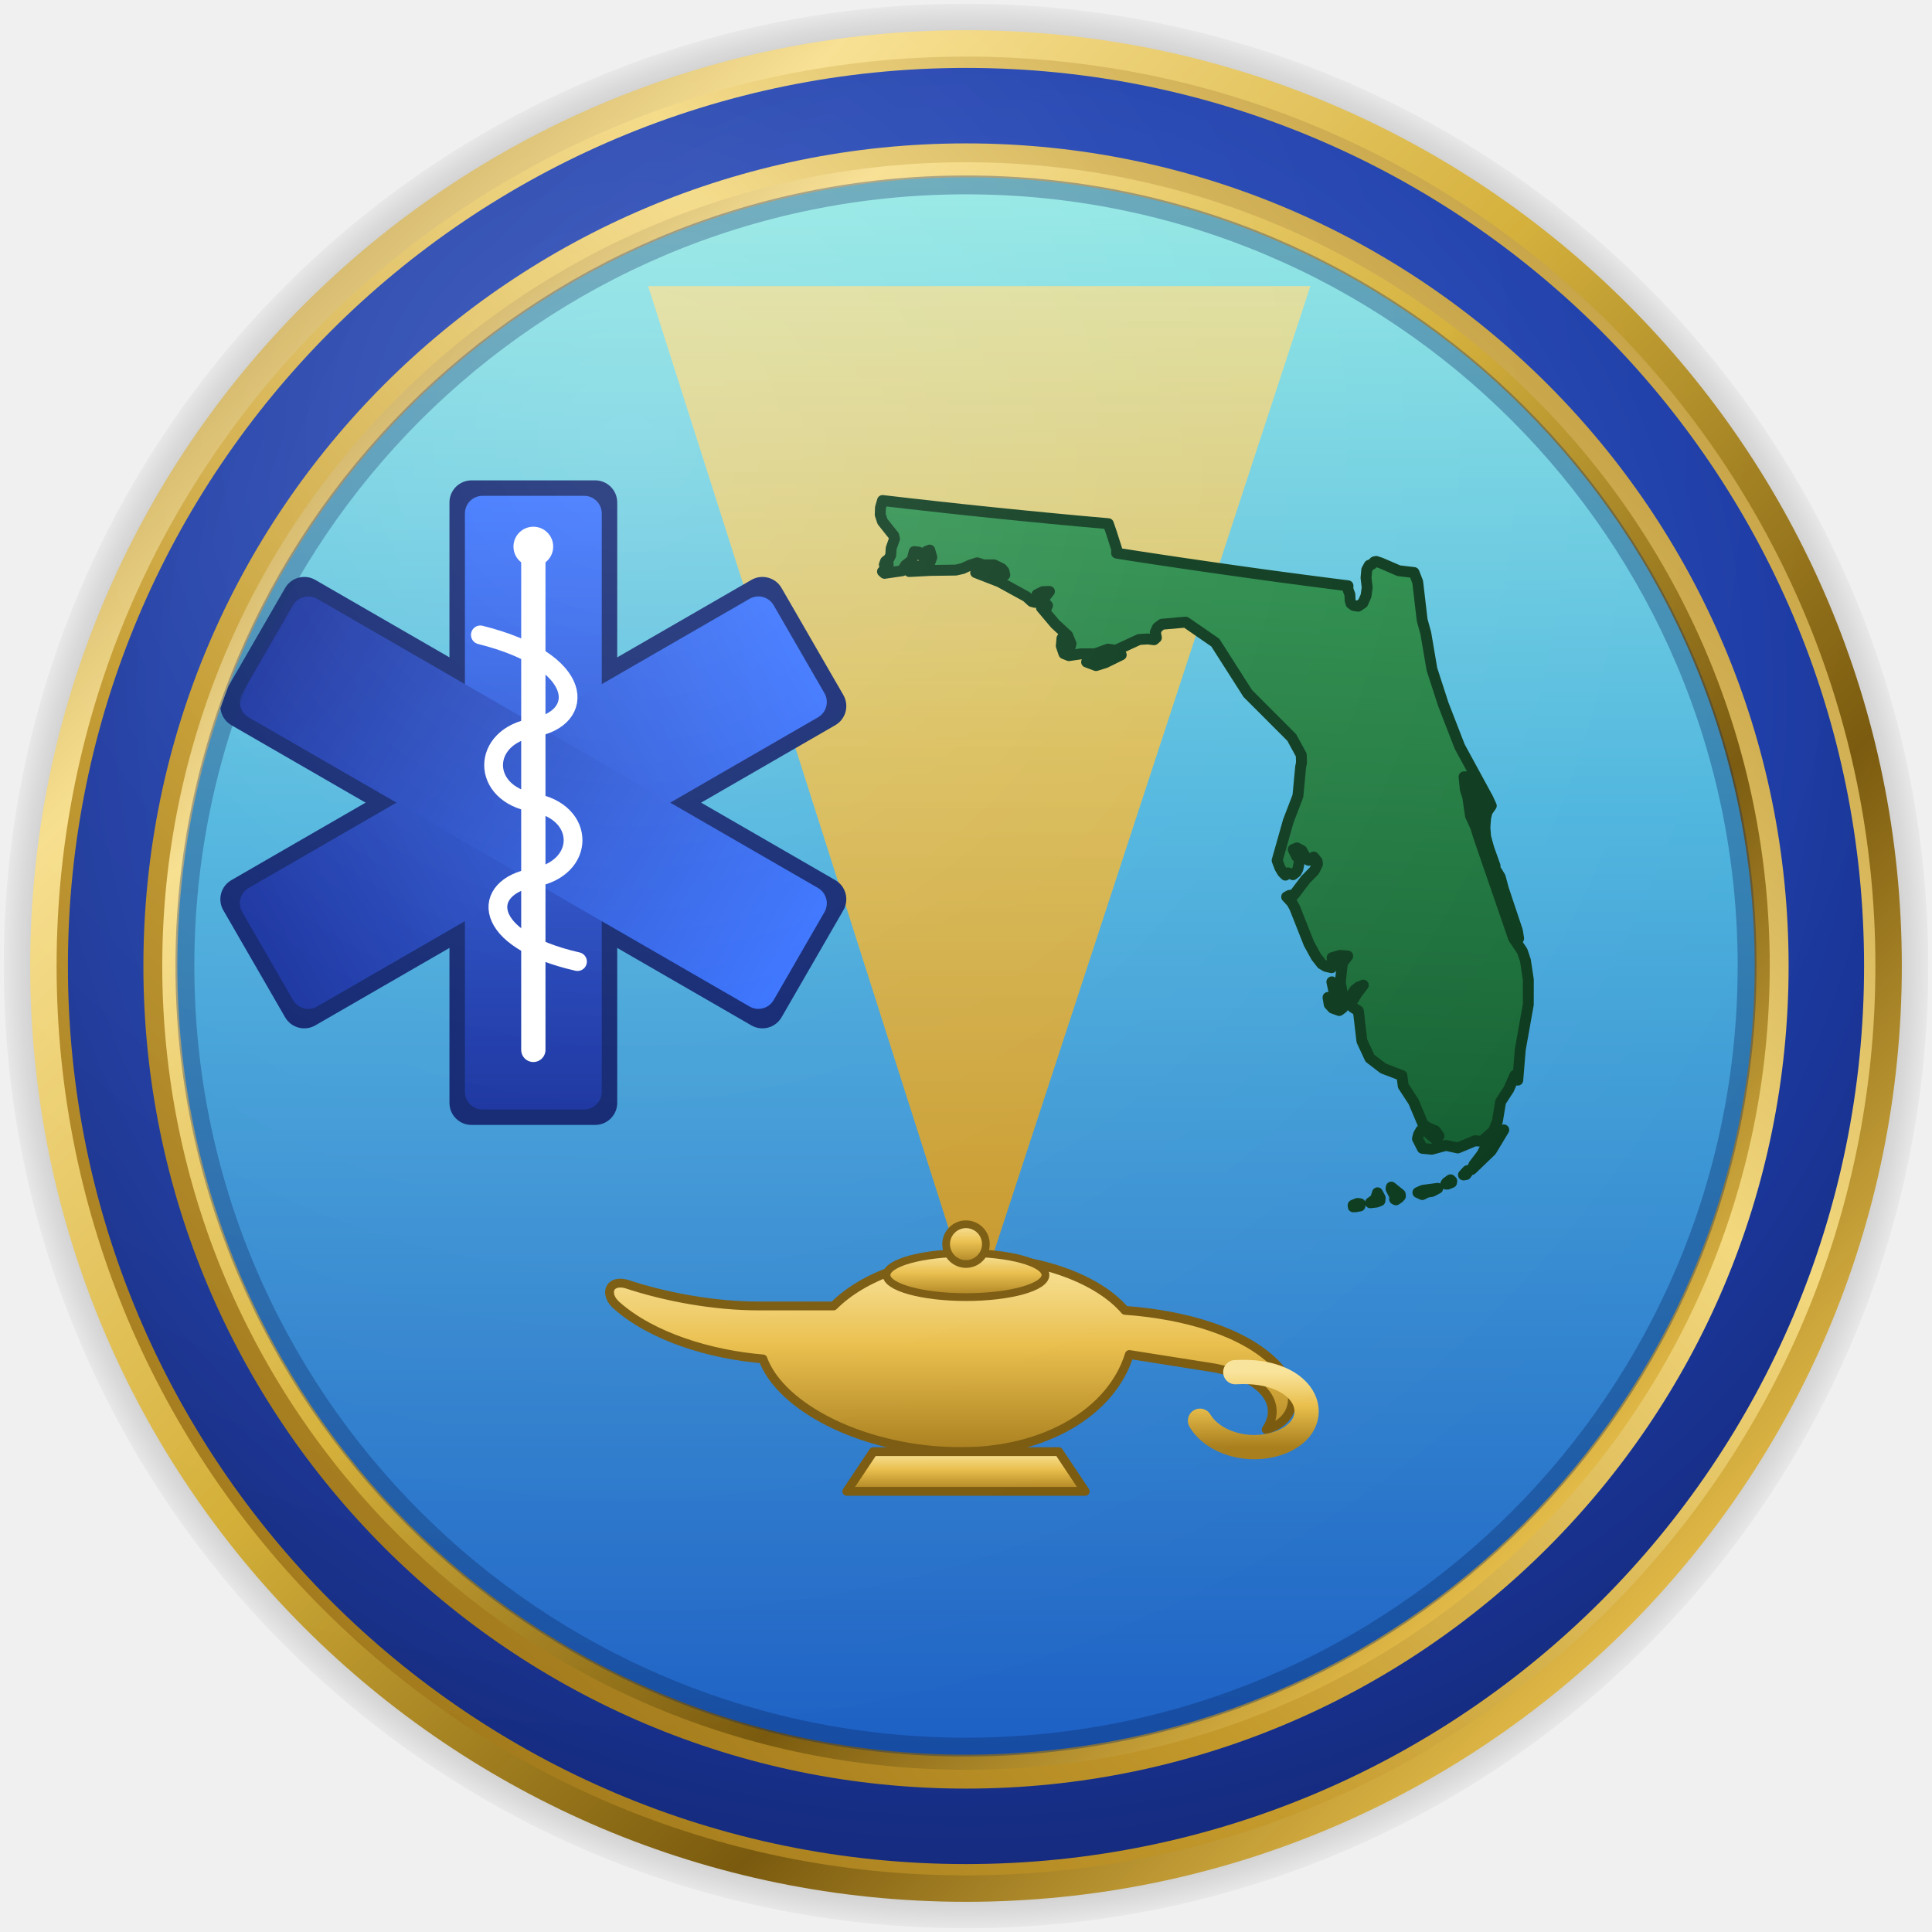
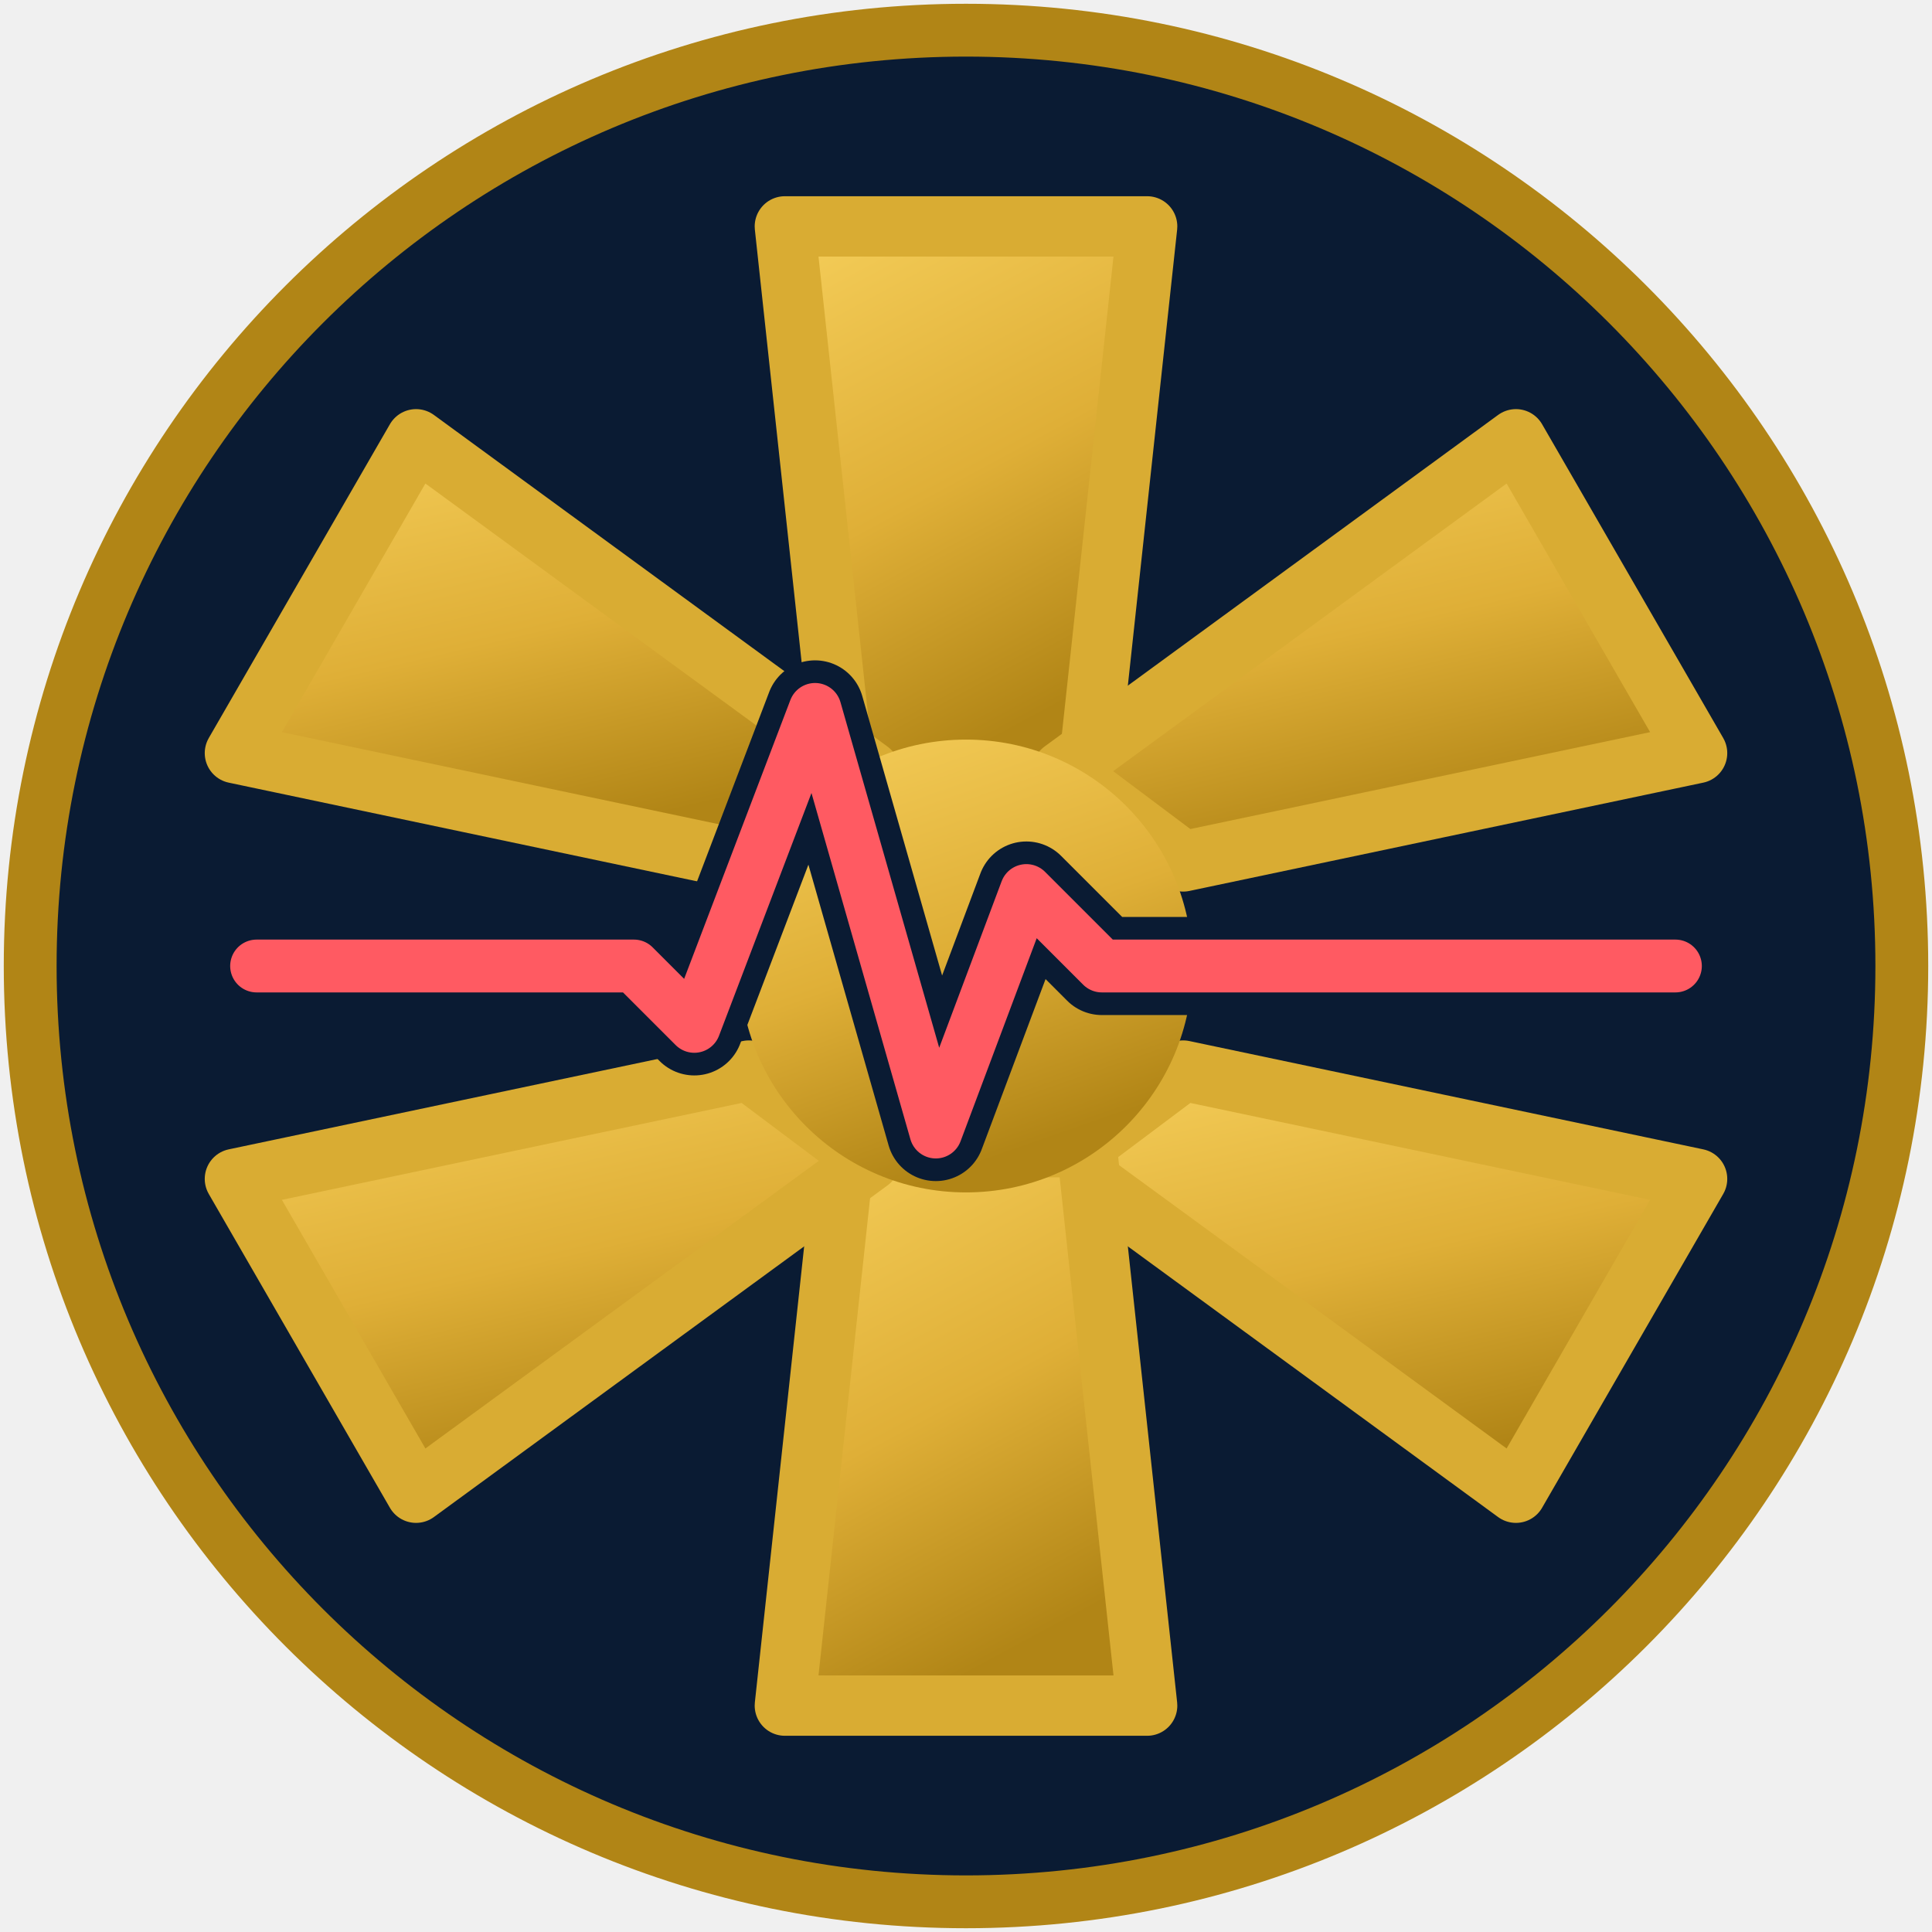
- <svg xmlns="http://www.w3.org/2000/svg" viewBox="0 0 1024 1024" width="1024" height="1024">
+ <svg xmlns="http://www.w3.org/2000/svg" viewBox="-128 -128 256 256">
  <defs>
-     <linearGradient id="goldRim" x1="0%" y1="0%" x2="100%" y2="100%">
-       <stop offset="0%" stop-color="#8C6410" />
-       <stop offset="22%" stop-color="#F7DE8B" />
-       <stop offset="45%" stop-color="#D4AF37" />
-       <stop offset="68%" stop-color="#7A5A0E" />
-       <stop offset="88%" stop-color="#EFC64F" />
-       <stop offset="100%" stop-color="#9C7414" />
+     <linearGradient id="g" x1="0" y1="0" x2="0.35" y2="1">
+       <stop offset="0" stop-color="#F5CE5A" />
+       <stop offset="0.55" stop-color="#DFAF37" />
+       <stop offset="1" stop-color="#B18516" />
    </linearGradient>
-     <linearGradient id="goldRimSoft" x1="100%" y1="0%" x2="0%" y2="100%">
-       <stop offset="0%" stop-color="#A87E1C" />
-       <stop offset="35%" stop-color="#F3D87E" />
-       <stop offset="65%" stop-color="#C49A2C" />
-       <stop offset="100%" stop-color="#8C6410" />
-     </linearGradient>
-     <linearGradient id="goldLamp" x1="0%" y1="0%" x2="0%" y2="100%">
-       <stop offset="0%" stop-color="#F9E49B" />
-       <stop offset="45%" stop-color="#E9BE4B" />
-       <stop offset="100%" stop-color="#A87E1C" />
-     </linearGradient>
-     <radialGradient id="band" cx="50%" cy="35%" r="80%">
-       <stop offset="0%" stop-color="#2C55D0" />
-       <stop offset="55%" stop-color="#1D3CA6" />
-       <stop offset="100%" stop-color="#101F63" />
-     </radialGradient>
-     <linearGradient id="sky" x1="0%" y1="0%" x2="0%" y2="100%">
-       <stop offset="0%" stop-color="#93E9E4" />
-       <stop offset="40%" stop-color="#4FB6DE" />
-       <stop offset="100%" stop-color="#1D5FC4" />
-     </linearGradient>
-     <linearGradient id="beam" x1="0%" y1="100%" x2="0%" y2="0%">
-       <stop offset="0%" stop-color="#C89422" stop-opacity=".98" />
-       <stop offset="55%" stop-color="#E9BE4B" stop-opacity=".9" />
-       <stop offset="100%" stop-color="#F7DE8B" stop-opacity=".78" />
-     </linearGradient>
-     <linearGradient id="florida" x1="0%" y1="0%" x2="20%" y2="100%">
-       <stop offset="0%" stop-color="#2F9450" />
-       <stop offset="100%" stop-color="#136031" />
-     </linearGradient>
-     <linearGradient id="starBlue" x1="0%" y1="0%" x2="0%" y2="100%">
-       <stop offset="0%" stop-color="#3570FF" />
-       <stop offset="100%" stop-color="#16309E" />
-     </linearGradient>
-     <radialGradient id="dropGlow" cx="50%" cy="50%" r="50%">
-       <stop offset="78%" stop-color="#000000" stop-opacity="0" />
-       <stop offset="92%" stop-color="#000000" stop-opacity=".25" />
-       <stop offset="100%" stop-color="#000000" stop-opacity="0" />
-     </radialGradient>
-     <radialGradient id="sheen" cx="32%" cy="22%" r="70%">
-       <stop offset="0%" stop-color="#FFFFFF" stop-opacity=".16" />
-       <stop offset="45%" stop-color="#FFFFFF" stop-opacity=".05" />
-       <stop offset="100%" stop-color="#FFFFFF" stop-opacity="0" />
-     </radialGradient>
-     <path id="arcTop" d="M 104 512 A 408 408 0 1 1 920 512" fill="none" />
-     <path id="arcBottom" d="M 60 512 A 452 452 0 1 0 964 512" fill="none" />
+     <mask id="m">
+       <rect x="-128" y="-128" width="256" height="256" fill="#fff" />
+       <path d="M-120,0 H-44 L-36,8 L-20,-34 L-4,22 L8,-10 L18,0 H120" fill="none" stroke="#000" stroke-width="13" stroke-linejoin="round" stroke-linecap="round" />
+     </mask>
  </defs>
-   <circle cx="512" cy="512" r="510" fill="url(#dropGlow)" />
-   <circle cx="512" cy="512" r="496" fill="url(#goldRim)" />
-   <circle cx="512" cy="512" r="482" fill="url(#goldRimSoft)" />
-   <circle cx="512" cy="512" r="476" fill="url(#band)" />
-   <circle cx="512" cy="512" r="436" fill="url(#goldRimSoft)" />
-   <circle cx="512" cy="512" r="426" fill="url(#goldRim)" />
-   <circle cx="512" cy="512" r="418" fill="url(#sky)" />
-   <clipPath id="field">
-     <circle cx="512" cy="512" r="418" />
-   </clipPath>
-   <g clip-path="url(#field)">
-     <g transform="translate(512,512) scale(1.17) translate(-512,-512)">
-       <path d="M 368 204 L 516 668 L 668 204 Z" fill="url(#beam)" />
-       <g transform="translate(478,282) rotate(12) scale(2.06) translate(-927.54,-454.6)">
-         <path fill="url(#florida)" stroke="#0B3A1D" stroke-width="2.4" stroke-linejoin="round" d="M1045.28,455.26l1.22,1.86l2.7,7.99l1.4,2.7l2.95,7.43l4.04,7.01l5.48,8.37l8.43,9.85l1.06,1.43l-0.63,1.47l-0.03,1.42l0.28,2.08l0.59,1.98l1.21,2.33l2.16,3.51l-0.97,-0.61l-3.11,-5.04l-0.8,-3.13l-0.46,-4.56l-0.49,0.2l-0.16,1.53l0.07,1.76l-0.44,0.76l-1.2,-2.5l-0.15,-1.19l0.56,-1.52l-0.32,-0.46l-1.41,-0.49l-0.46,-1.07l-0.01,-1.13l-0.84,-0.46l-0.57,0.13l0.84,2.65l0.89,1.56l1.43,3.87l1.64,2.21l1.06,1.91l12.16,20.24l2.49,2.41l1.09,1.86l1.51,4.02l1.12,5.31l0.33,10.02l0.86,6.73l-0.24,-0.17l-0.26,-0.68l-0.34,-0.04l-0.68,3.27l-1.18,3.05l0.2,4.39l-0.42,2.29l-2.01,2.69l-1.5,0.2l-3.37,2.33l-2.65,-0.01l-2.9,1.48l-2.04,0.23l-1.5,-1.84l0.03,-0.94l0.31,-0.99l0.75,-0.34l3.06,1.68l0.36,-0.98l-1,-0.93l-1.66,-0.33l-1.26,-0.46l-3.12,-4.48l-2.95,-2.94l-0.76,-2.16l-4.35,-0.69l-3.32,-1.58l-2.52,-3.35l-2.13,-6.31l-1.42,-0.52l-0.63,-0.42l0.9,-2.6l1.03,-2.22l-0.99,0.67l-0.67,0.87l-0.72,1.94l-0.69,0.39l-0.71,-0.17l-1.3,-3.29l-0.43,-4.23l0.83,-1.73l-1.66,0.21l-1.62,0.86l0.47,1.36l-0.12,0.81l-1.28,-0.01l-1.02,-0.35l-1.51,-1.26l-2.17,-2.51l-4.72,-7.11l-0.86,-0.98l-1.35,-0.95l0.51,-0.43l0.98,-0.36l1.78,-3.78l1.48,-2.35l0.38,-1.52l-0.2,-0.6l-0.93,-0.77l-0.92,0.94l-0.48,-0.16l-1.44,-1.63l-1.19,-0.34l-0.72,0.5l1.04,1.35l0.82,0.44l0.03,2.19l-0.2,0.74l-0.6,0.72l-1.13,-0.17l-0.47,0.61l-0.73,-0.47l-0.78,-0.85l-0.94,-1.45l0.6,-9.01l0.92,-5.81l-0.74,-6.36l-0.01,-0.96l-0.4,-1.66l-2.85,-3.32l-11.46,-7.45l-9.32,-9.47l-7.31,-3.05l-5.03,1.54l-0.79,0.91l-0.25,1.09l0.48,1.14l-0.41,0.55l-1.39,0.12l-1.83,0.51l-4.52,3.39l-1.73,0.11l-1.47,0.91l-1.11,0.68l-3.02,0.66l-2.52,0.93l-1.16,-0.2l-0.92,-1.53l-0.2,-1.67l0.74,1.21l1.03,0.89l0.37,-0.45l0.05,-0.91l-1.11,-1.63l-3.19,-1.89l-3.71,-2.88l1.03,-0.01l0.18,-0.73l-1.14,-0.8l0.31,-1.11l0.6,-1.2l-1.38,0.33l-1.17,0.92l0.07,0.97l-0.16,0.79l-0.69,-0.04l-1.36,-0.8l-6.48,-1.95l-5.56,-0.91l4.07,-1.11l2.3,0.28l-0.36,-0.77l-0.6,-0.45l-1.84,-0.45l-2.23,0.49l-1.46,-0.15l-1.39,0.79l-1.5,1.11l-1.37,0.63l-5.5,1.25l-4.45,1.19l0.65,-0.85l0.72,-0.58l2.59,-1.03l0.24,-1.63l-0.78,-1.46l-0.66,0.44l-0.62,1.27l-0.99,-0.77l-1,0.1l-0.09,1.93l-1.16,1.4l-0.46,1.34l-3.68,1.36l-0.52,-0.29l0.99,-1.32l-0.15,-0.67l-0.76,0.44l0.11,-0.78l0.62,-0.75l0.22,-0.82l-0.23,-1.51l0.29,-2.18l-0.32,-0.65l-3.05,-2.51l-0.81,-1.39l-0.27,-1.52l0.12,-1.62l6.21,-0.59l6.21,-0.61l6.21,-0.63l6.21,-0.66l6.21,-0.68l6.2,-0.7l6.2,-0.72l6.18,-0.75l1,1.66l1.97,3.45l0.16,0.84l1.82,-0.09l3.09,-0.17l3.09,-0.18l3.09,-0.19l3.09,-0.19l3.09,-0.2l3.09,-0.2l3.09,-0.21l3.09,-0.21l3.09,-0.22l3.09,-0.22l3.09,-0.23l3.09,-0.24l3.09,-0.24l3.09,-0.25l3.09,-0.25l3.09,-0.26l0.13,0.73l0.68,1.07l0.33,1.29l0.33,0.59l0.67,0.3l0.98,-0.05l0.86,-0.89l0.36,-1.72l-0.13,-1.84l-0.69,-2.01l-0.21,-1.75l0.32,-1.1l0.53,-0.34l0.41,-0.63l0.39,-0.18l1.1,0.13l4.19,0.84L1045.28,455.26zM982.99,488.77l-1.86,1.04l-2.19,-0.33l1.3,-0.27l0.98,0.12l2.27,-1.44l1.15,-1.02l1.42,-0.51L982.99,488.77zM1083.9,527.61l0.61,1.58l-2.5,-3.49l-3.3,-5.58l-2,-4.4l1.03,1.1l1.25,2.44L1083.9,527.61zM1048.56,550.12l0.17,1.32l-1.36,-2.05l-1.05,-2.33l1.09,0.64L1048.56,550.12zM1049.84,552.19l-0.63,0.7l-1.52,-0.21l-0.91,-0.65l-0.57,-1.45l1.51,1.4l0.51,0.29L1049.84,552.19zM1088.32,576.1l-3.34,4.93l0.27,-1.14l1.2,-2.54l0.33,-1.15l0.95,-0.86l0.79,-1.39l-0.17,-1.43l1.27,-1.25l0.45,-0.23L1088.32,576.1zM1083.99,582.38l-0.53,0.2l0.65,-1.1l0.24,0.03L1083.99,582.38zM1080.44,585.29l-0.39,0.06l0.14,-0.35l0.7,-0.78l0.33,0.2l0.02,0.33L1080.44,585.29zM1076.35,587.99l-0.85,0.69l-1.04,-0.23l0.98,-0.71l3.09,-1.1l-1.08,0.91L1076.35,587.99zM1070.61,590.46l-0.54,0.56l-0.32,-0.09l-0.11,-0.68l-1.12,-1.35l-0.03,-0.4l2.25,1.14l0.12,0.39L1070.61,590.46zM1066.01,592.38l-1.3,0.44l0.94,-1.06l0.13,-1.41l0.8,0.95l0.09,0.64L1066.01,592.38zM1061.73,594.34l-0.52,0.13l-0.1,-0.34l0.84,-0.57l0.6,-0.06l0.05,0.48L1061.73,594.34z" />
-       </g>
-       <g transform="translate(316,438)">
-         <g fill="#0E2470">
-           <rect x="-38" y="-146" width="76" height="292" rx="10" />
-           <rect x="-38" y="-146" width="76" height="292" rx="10" transform="rotate(60)" />
-           <rect x="-38" y="-146" width="76" height="292" rx="10" transform="rotate(120)" />
-         </g>
-         <g fill="url(#starBlue)">
-           <rect x="-31" y="-139" width="62" height="278" rx="8" />
-           <rect x="-31" y="-139" width="62" height="278" rx="8" transform="rotate(60)" />
-           <rect x="-31" y="-139" width="62" height="278" rx="8" transform="rotate(120)" />
-         </g>
-         <g stroke="#FFFFFF" fill="none" stroke-linecap="round">
-           <line x1="0" y1="-110" x2="0" y2="112" stroke-width="11" />
-           <circle cx="0" cy="-116" r="9" fill="#FFFFFF" stroke="none" />
-           <path stroke-width="8.5" d="M -24 -76 C 24 -64 24 -38 0 -34 C -24 -30 -24 -4 0 0 C 24 4 24 30 0 34 C -24 38 -24 62 20 72" />
-         </g>
-       </g>
-       <g transform="translate(516,712)">
-         <path fill="url(#goldLamp)" stroke="#7A5A0E" stroke-width="4" stroke-linejoin="round" d="         M -96 -22         C -120 -24 -146 -32 -162 -46         C -168 -51 -166 -58 -158 -56         C -140 -50 -118 -46 -98 -46         L -64 -46         C -50 -60 -26 -68 0 -68         C 30 -68 56 -58 68 -44         C 96 -42 122 -34 136 -20         C 148 -8 146 6 132 10         C 140 -2 130 -14 108 -18         L 70 -24         C 62 2 32 20 -6 20         C -50 20 -88 0 -96 -22         Z" />
-         <path fill="none" stroke="url(#goldLamp)" stroke-width="11" stroke-linecap="round" d="M 118 -16 C 152 -18 160 8 138 16 C 124 21 108 16 102 6" />
-         <ellipse cx="-4" cy="-60" rx="36" ry="10" fill="url(#goldLamp)" stroke="#7A5A0E" stroke-width="3.5" />
-         <circle cx="-4" cy="-74" r="9" fill="url(#goldLamp)" stroke="#7A5A0E" stroke-width="3.5" />
-         <path d="M -46 20 L 38 20 L 50 38 L -58 38 Z" fill="url(#goldLamp)" stroke="#7A5A0E" stroke-width="4" stroke-linejoin="round" />
-       </g>
+   <circle r="124" fill="#0A1B33" />
+   <circle r="124" fill="none" stroke="#B18516" stroke-width="7" />
+   <g mask="url(#m)">
+     <g fill="url(#g)" stroke="#D9AC33" stroke-width="8" stroke-linejoin="round">
+       <path d="M-16,-24 L-24,-98 L24,-98 L16,-24 Z" />
+       <path d="M12.78,-25.86 L72.87,-69.79 L96.87,-28.21 L28.78,-13.86 Z" />
+       <path d="M28.78,13.86 L96.87,28.21 L72.87,69.79 L12.78,25.86 Z" />
+       <path d="M16,24 L24,98 L-24,98 L-16,24 Z" />
+       <path d="M-12.78,25.86 L-72.87,69.79 L-96.87,28.21 L-28.78,13.86 Z" />
+       <path d="M-28.78,-13.86 L-96.87,-28.21 L-72.87,-69.79 L-12.78,-25.86 Z" />
    </g>
+     <circle r="30" fill="url(#g)" />
  </g>
-   <circle cx="512" cy="512" r="414" fill="none" stroke="#0A2A66" stroke-opacity=".35" stroke-width="10" />
-   <circle cx="512" cy="512" r="496" fill="url(#sheen)" />
+   <path d="M-94,0 H-44 L-36,8 L-20,-34 L-4,22 L8,-10 L18,0 H94" fill="none" stroke="#FF5A62" stroke-width="7" stroke-linejoin="round" stroke-linecap="round" />
</svg>
